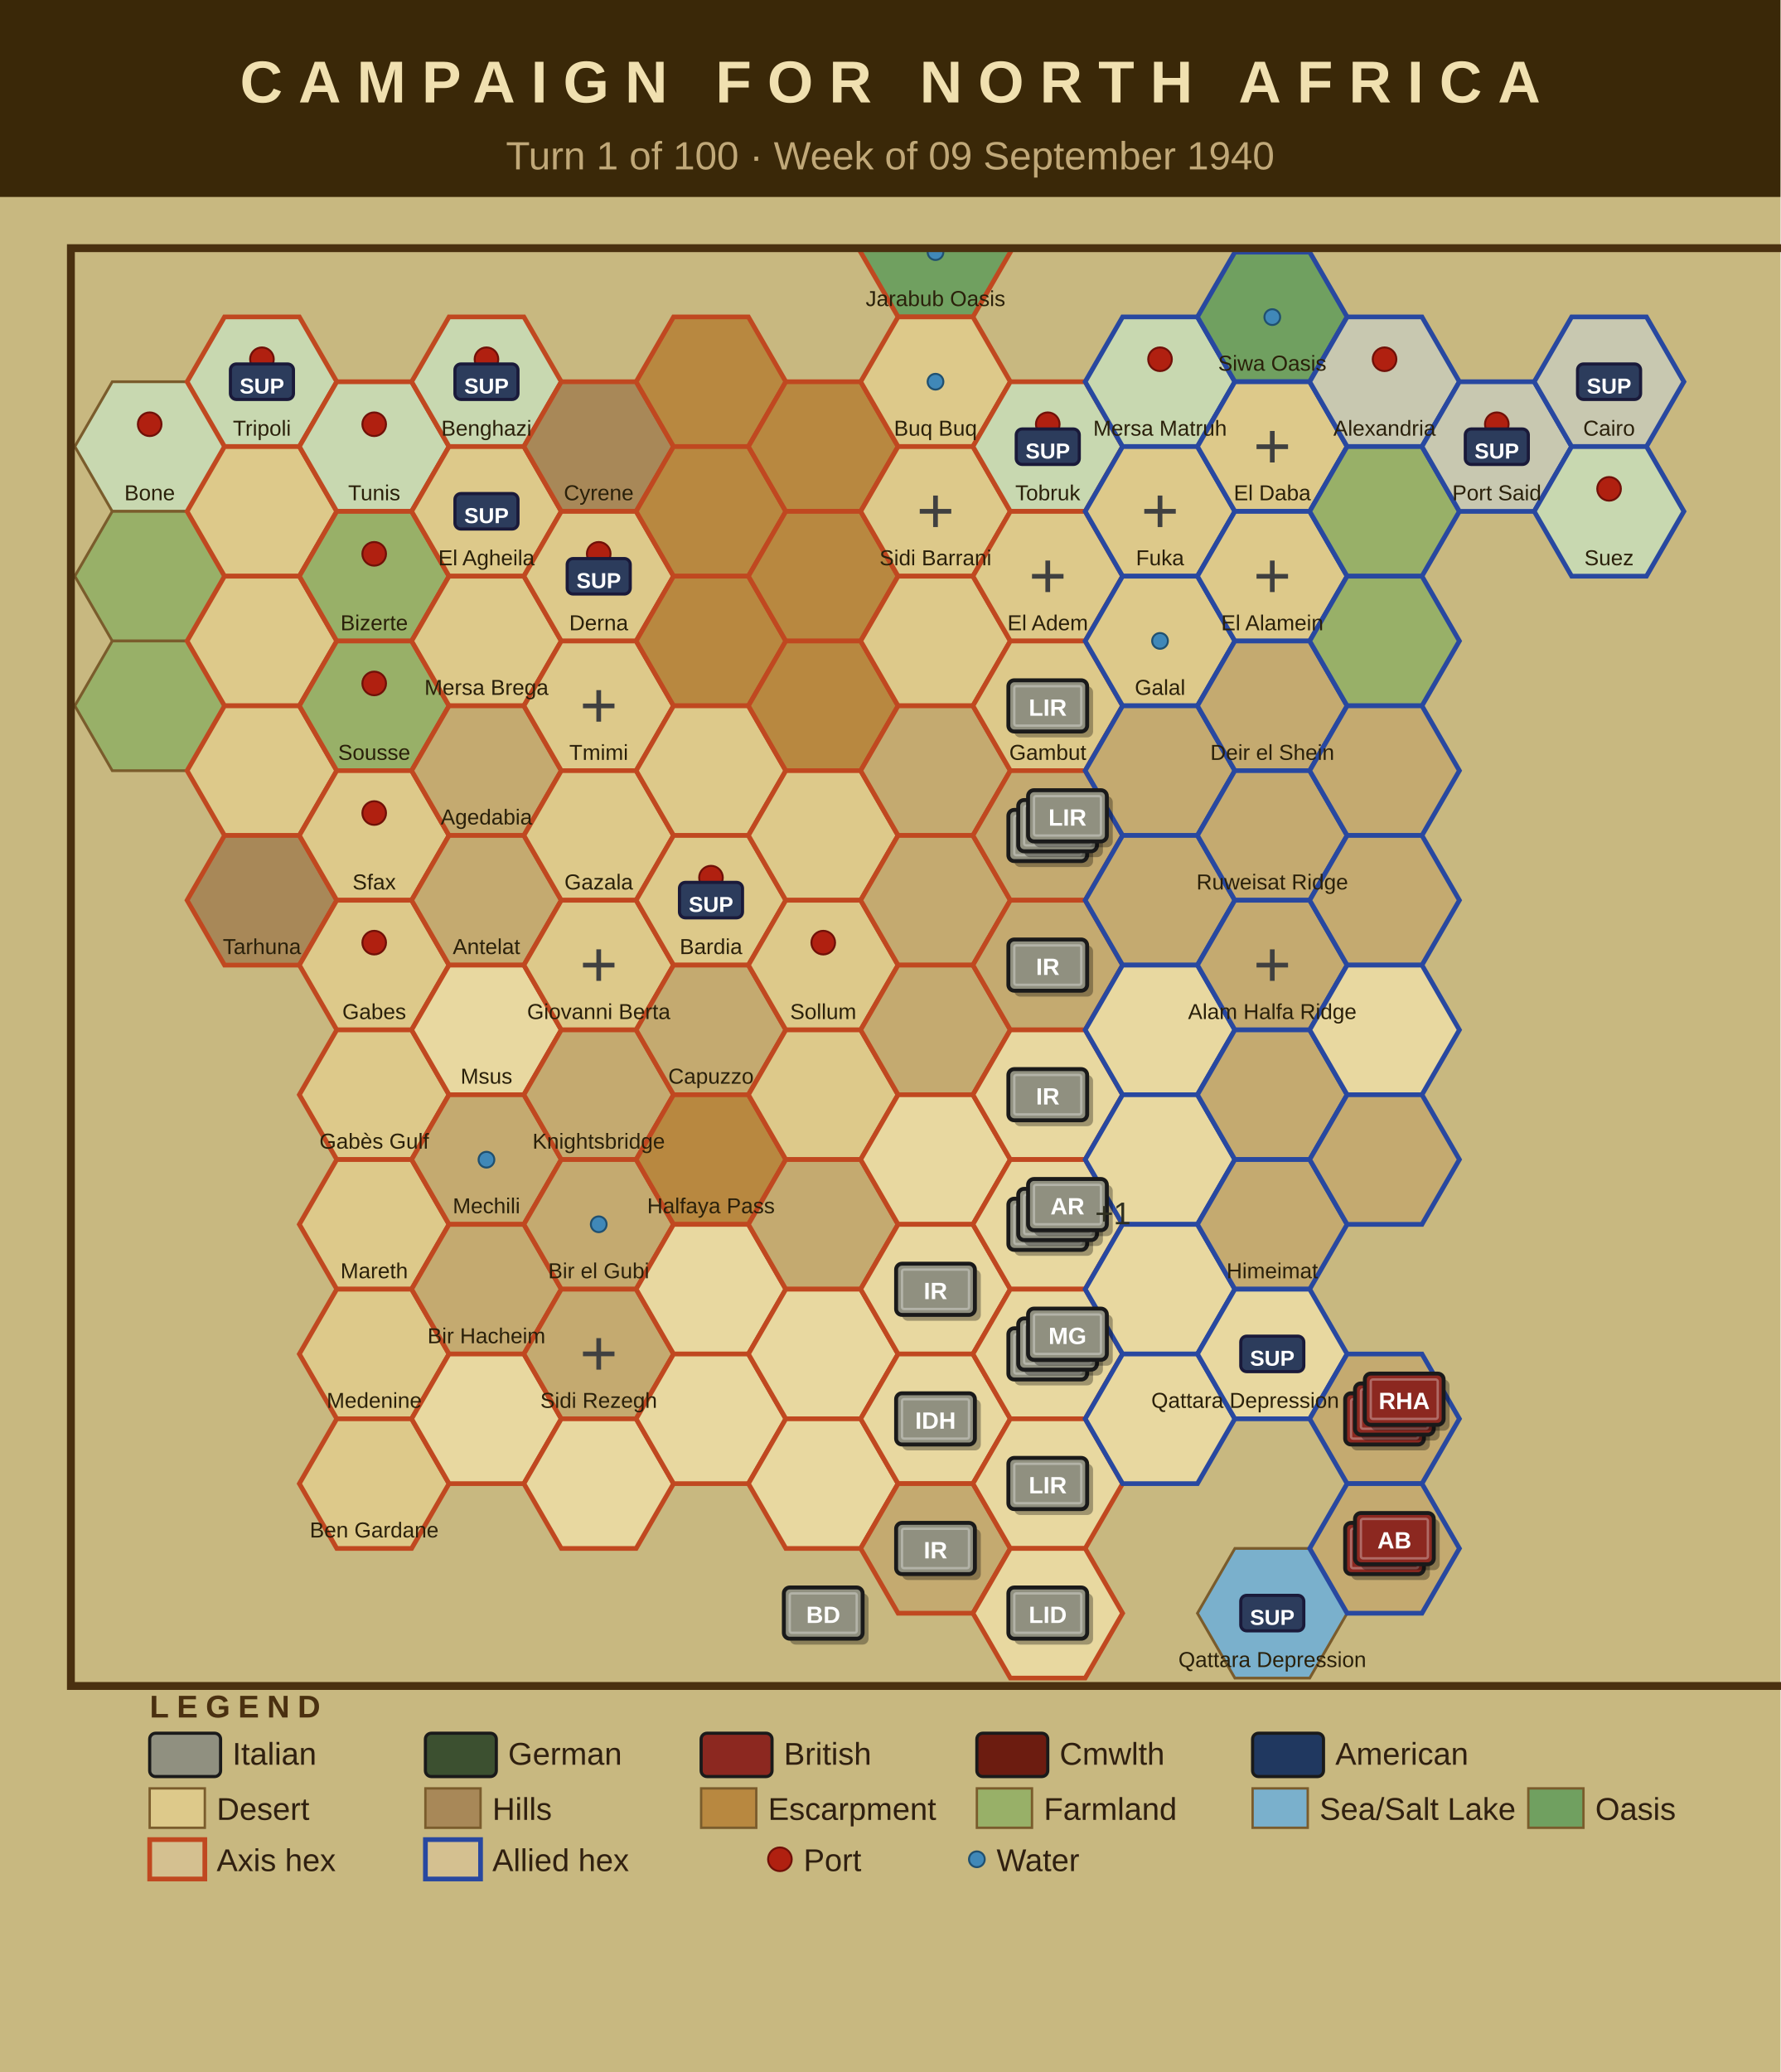
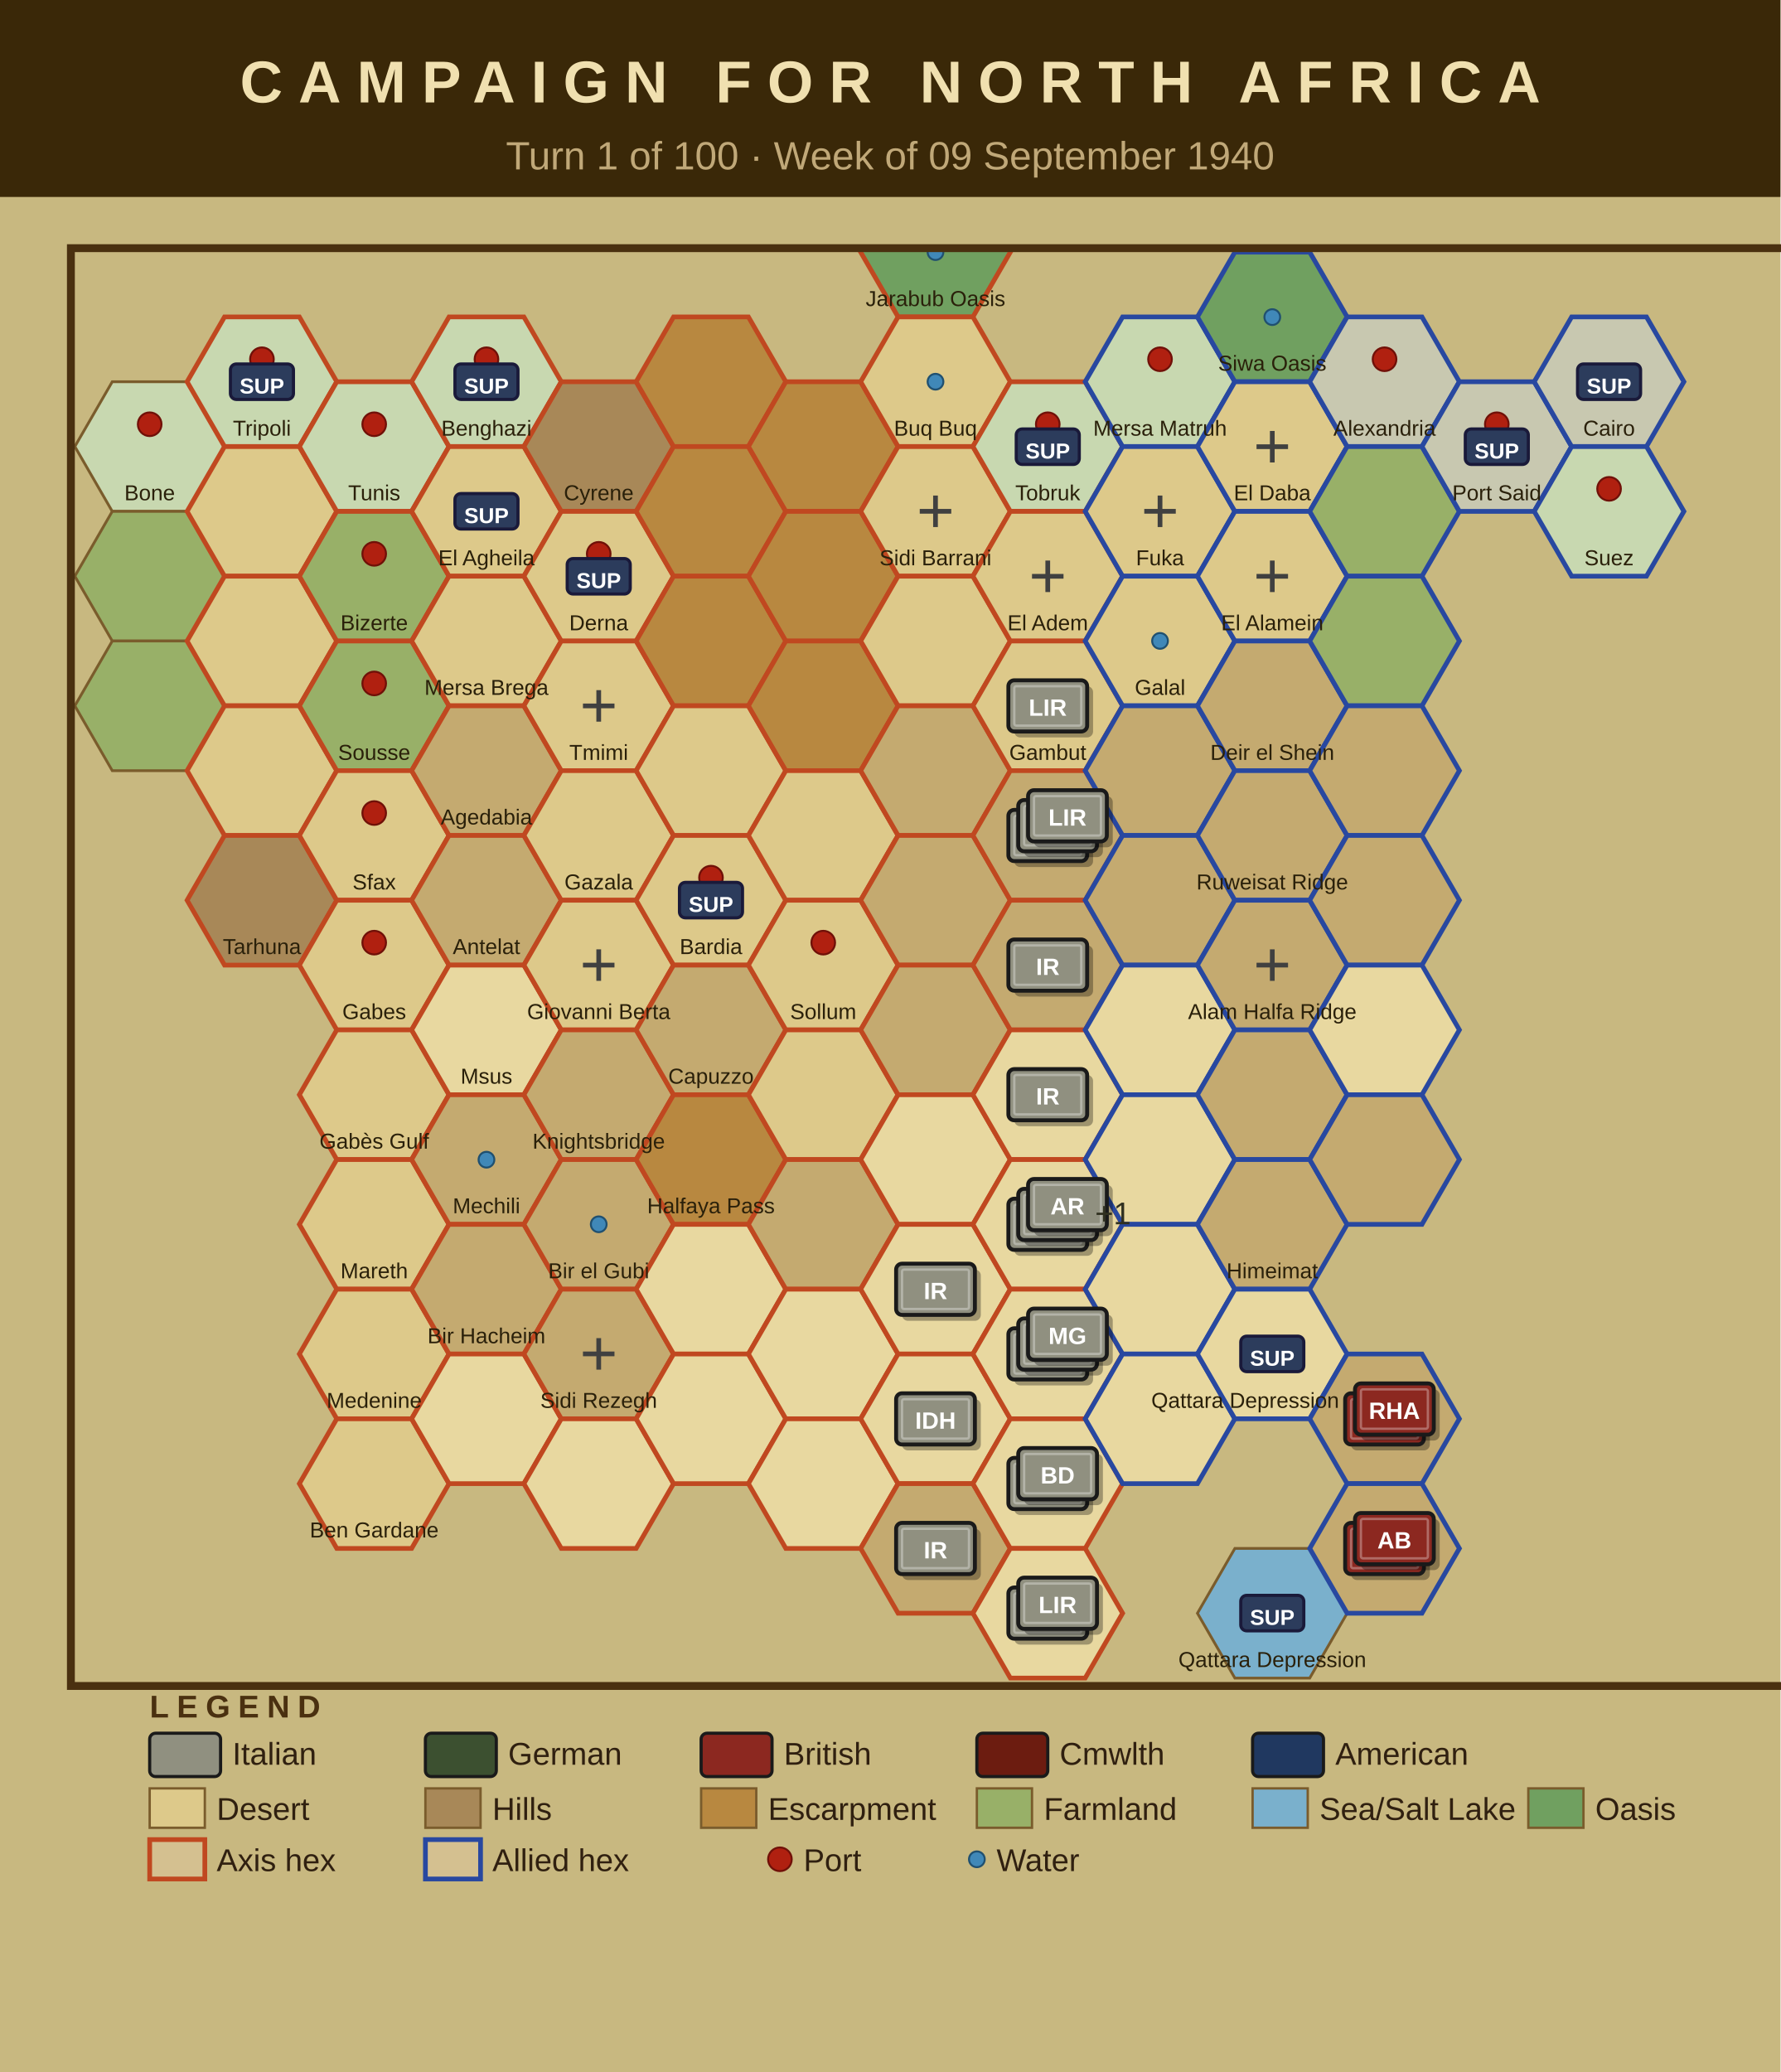
<svg xmlns="http://www.w3.org/2000/svg" width="452" height="526" font-family="Arial Narrow,Arial,Helvetica,sans-serif">
  <defs>
    <clipPath id="mc">
      <rect x="18.0" y="63.0" width="435.5" height="365.0" />
    </clipPath>
  </defs>
  <rect width="452" height="526" fill="#c8b880" />
  <rect x="0" y="0" width="452" height="50" fill="#3a2808" />
  <text x="226" y="26" text-anchor="middle" font-size="15" font-weight="bold" letter-spacing="4" fill="#f0e0b0">CAMPAIGN FOR NORTH AFRICA</text>
  <text x="226" y="43" text-anchor="middle" font-size="10" fill="#c0a878">Turn 1 of 100  ·  Week of 09 September 1940</text>
  <g id="tiles" clip-path="url(#mc)">
    <polygon points="57.00,113.36 47.50,129.82 28.50,129.82 19.00,113.36 28.50,96.91 47.50,96.91" fill="#c8d8b0" stroke="#7a5c2c" stroke-width="0.7" />
    <circle cx="38.0" cy="107.7" r="3" fill="#b02010" stroke="#701008" stroke-width="0.5" />
    <polygon points="57.00,146.27 47.50,162.73 28.50,162.73 19.00,146.27 28.50,129.82 47.50,129.82" fill="#98b068" stroke="#7a5c2c" stroke-width="0.7" />
    <polygon points="57.00,179.18 47.50,195.64 28.50,195.64 19.00,179.18 28.50,162.73 47.50,162.73" fill="#98b068" stroke="#7a5c2c" stroke-width="0.7" />
    <polygon points="85.50,96.91 76.00,113.36 57.00,113.36 47.50,96.91 57.00,80.45 76.00,80.45" fill="#c8d8b0" stroke="#c04820" stroke-width="1.2" />
    <circle cx="66.5" cy="91.2" r="3" fill="#b02010" stroke="#701008" stroke-width="0.5" />
    <polygon points="85.50,129.82 76.00,146.27 57.00,146.27 47.50,129.82 57.00,113.36 76.00,113.36" fill="#ddc98a" stroke="#c04820" stroke-width="1.2" />
    <polygon points="85.50,162.73 76.00,179.18 57.00,179.18 47.50,162.73 57.00,146.27 76.00,146.27" fill="#ddc98a" stroke="#c04820" stroke-width="1.2" />
    <polygon points="85.50,195.64 76.00,212.09 57.00,212.09 47.50,195.64 57.00,179.18 76.00,179.18" fill="#ddc98a" stroke="#c04820" stroke-width="1.2" />
    <polygon points="85.50,228.54 76.00,245.00 57.00,245.00 47.50,228.54 57.00,212.09 76.00,212.09" fill="#a88858" stroke="#c04820" stroke-width="1.2" />
    <polygon points="114.00,113.36 104.50,129.82 85.50,129.82 76.00,113.36 85.50,96.91 104.50,96.91" fill="#c8d8b0" stroke="#c04820" stroke-width="1.2" />
    <circle cx="95.0" cy="107.7" r="3" fill="#b02010" stroke="#701008" stroke-width="0.5" />
    <polygon points="114.00,146.27 104.50,162.73 85.50,162.73 76.00,146.27 85.50,129.82 104.50,129.82" fill="#98b068" stroke="#c04820" stroke-width="1.2" />
    <circle cx="95.0" cy="140.6" r="3" fill="#b02010" stroke="#701008" stroke-width="0.5" />
    <polygon points="114.00,179.18 104.50,195.64 85.50,195.64 76.00,179.18 85.50,162.73 104.50,162.73" fill="#98b068" stroke="#c04820" stroke-width="1.2" />
    <circle cx="95.0" cy="173.5" r="3" fill="#b02010" stroke="#701008" stroke-width="0.5" />
    <polygon points="114.00,212.09 104.50,228.54 85.50,228.54 76.00,212.09 85.50,195.64 104.50,195.64" fill="#ddc98a" stroke="#c04820" stroke-width="1.2" />
    <circle cx="95.0" cy="206.4" r="3" fill="#b02010" stroke="#701008" stroke-width="0.5" />
    <polygon points="114.00,245.00 104.50,261.45 85.50,261.45 76.00,245.00 85.50,228.54 104.50,228.54" fill="#ddc98a" stroke="#c04820" stroke-width="1.2" />
    <circle cx="95.0" cy="239.3" r="3" fill="#b02010" stroke="#701008" stroke-width="0.5" />
    <polygon points="114.00,277.91 104.50,294.36 85.50,294.36 76.00,277.91 85.50,261.45 104.50,261.45" fill="#ddc98a" stroke="#c04820" stroke-width="1.2" />
    <polygon points="114.00,310.82 104.50,327.27 85.50,327.27 76.00,310.82 85.50,294.36 104.50,294.36" fill="#ddc98a" stroke="#c04820" stroke-width="1.2" />
    <polygon points="114.00,343.73 104.50,360.18 85.50,360.18 76.00,343.73 85.50,327.27 104.50,327.27" fill="#ddc98a" stroke="#c04820" stroke-width="1.2" />
    <polygon points="114.00,376.64 104.50,393.09 85.50,393.09 76.00,376.64 85.50,360.18 104.50,360.18" fill="#ddc98a" stroke="#c04820" stroke-width="1.2" />
    <polygon points="142.50,96.91 133.00,113.36 114.00,113.36 104.50,96.91 114.00,80.45 133.00,80.45" fill="#c8d8b0" stroke="#c04820" stroke-width="1.2" />
    <circle cx="123.5" cy="91.2" r="3" fill="#b02010" stroke="#701008" stroke-width="0.5" />
    <polygon points="142.50,129.82 133.00,146.27 114.00,146.27 104.50,129.82 114.00,113.36 133.00,113.36" fill="#ddc98a" stroke="#c04820" stroke-width="1.2" />
    <polygon points="142.50,162.73 133.00,179.18 114.00,179.18 104.50,162.73 114.00,146.27 133.00,146.27" fill="#ddc98a" stroke="#c04820" stroke-width="1.2" />
    <polygon points="142.50,195.64 133.00,212.09 114.00,212.09 104.50,195.64 114.00,179.18 133.00,179.18" fill="#c4aa70" stroke="#c04820" stroke-width="1.2" />
    <polygon points="142.50,228.54 133.00,245.00 114.00,245.00 104.50,228.54 114.00,212.09 133.00,212.09" fill="#c4aa70" stroke="#c04820" stroke-width="1.2" />
    <polygon points="142.50,261.45 133.00,277.91 114.00,277.91 104.50,261.45 114.00,245.00 133.00,245.00" fill="#e8d8a0" stroke="#c04820" stroke-width="1.2" />
    <polygon points="142.50,294.36 133.00,310.82 114.00,310.82 104.50,294.36 114.00,277.91 133.00,277.91" fill="#c4aa70" stroke="#c04820" stroke-width="1.2" />
    <circle cx="123.5" cy="294.4" r="2" fill="#4088b8" stroke="#205070" stroke-width="0.5" />
    <polygon points="142.50,327.27 133.00,343.73 114.00,343.73 104.50,327.27 114.00,310.82 133.00,310.82" fill="#c4aa70" stroke="#c04820" stroke-width="1.2" />
    <polygon points="142.50,360.18 133.00,376.64 114.00,376.64 104.50,360.18 114.00,343.73 133.00,343.73" fill="#e8d8a0" stroke="#c04820" stroke-width="1.2" />
    <polygon points="171.00,113.36 161.50,129.82 142.50,129.82 133.00,113.36 142.50,96.91 161.50,96.91" fill="#a88858" stroke="#c04820" stroke-width="1.2" />
    <polygon points="171.00,146.27 161.50,162.73 142.50,162.73 133.00,146.27 142.50,129.82 161.50,129.82" fill="#ddc98a" stroke="#c04820" stroke-width="1.2" />
    <circle cx="152.0" cy="140.6" r="3" fill="#b02010" stroke="#701008" stroke-width="0.5" />
    <polygon points="171.00,179.18 161.50,195.64 142.50,195.64 133.00,179.18 142.50,162.73 161.50,162.73" fill="#ddc98a" stroke="#c04820" stroke-width="1.2" />
    <line x1="148.0" y1="179.2" x2="156.0" y2="179.2" stroke="#404040" stroke-width="1.2" />
    <line x1="152.0" y1="175.2" x2="152.0" y2="183.2" stroke="#404040" stroke-width="1.2" />
    <polygon points="171.00,212.09 161.50,228.54 142.50,228.54 133.00,212.09 142.50,195.64 161.50,195.64" fill="#ddc98a" stroke="#c04820" stroke-width="1.2" />
    <polygon points="171.00,245.00 161.50,261.45 142.50,261.45 133.00,245.00 142.50,228.54 161.50,228.54" fill="#ddc98a" stroke="#c04820" stroke-width="1.2" />
    <line x1="148.0" y1="245.0" x2="156.0" y2="245.0" stroke="#404040" stroke-width="1.2" />
    <line x1="152.0" y1="241.0" x2="152.0" y2="249.0" stroke="#404040" stroke-width="1.2" />
    <polygon points="171.00,277.91 161.50,294.36 142.50,294.36 133.00,277.91 142.50,261.45 161.50,261.45" fill="#c4aa70" stroke="#c04820" stroke-width="1.2" />
    <polygon points="171.00,310.82 161.50,327.27 142.50,327.27 133.00,310.82 142.50,294.36 161.50,294.36" fill="#c4aa70" stroke="#c04820" stroke-width="1.2" />
    <circle cx="152.0" cy="310.8" r="2" fill="#4088b8" stroke="#205070" stroke-width="0.5" />
    <polygon points="171.00,343.73 161.50,360.18 142.50,360.18 133.00,343.73 142.50,327.27 161.50,327.27" fill="#c4aa70" stroke="#c04820" stroke-width="1.2" />
    <line x1="148.0" y1="343.7" x2="156.0" y2="343.7" stroke="#404040" stroke-width="1.2" />
    <line x1="152.0" y1="339.7" x2="152.0" y2="347.7" stroke="#404040" stroke-width="1.2" />
    <polygon points="171.00,376.64 161.50,393.09 142.50,393.09 133.00,376.64 142.50,360.18 161.50,360.18" fill="#e8d8a0" stroke="#c04820" stroke-width="1.2" />
    <polygon points="199.50,96.91 190.00,113.36 171.00,113.36 161.50,96.91 171.00,80.45 190.00,80.45" fill="#b88840" stroke="#c04820" stroke-width="1.2" />
    <polygon points="199.50,129.82 190.00,146.27 171.00,146.27 161.50,129.82 171.00,113.36 190.00,113.36" fill="#b88840" stroke="#c04820" stroke-width="1.2" />
    <polygon points="199.50,162.73 190.00,179.18 171.00,179.18 161.50,162.73 171.00,146.27 190.00,146.27" fill="#b88840" stroke="#c04820" stroke-width="1.2" />
    <polygon points="199.50,195.64 190.00,212.09 171.00,212.09 161.50,195.64 171.00,179.18 190.00,179.18" fill="#ddc98a" stroke="#c04820" stroke-width="1.2" />
    <polygon points="199.50,228.54 190.00,245.00 171.00,245.00 161.50,228.54 171.00,212.09 190.00,212.09" fill="#ddc98a" stroke="#c04820" stroke-width="1.2" />
    <circle cx="180.5" cy="222.8" r="3" fill="#b02010" stroke="#701008" stroke-width="0.5" />
    <polygon points="199.50,261.45 190.00,277.91 171.00,277.91 161.50,261.45 171.00,245.00 190.00,245.00" fill="#c4aa70" stroke="#c04820" stroke-width="1.2" />
    <polygon points="199.50,294.36 190.00,310.82 171.00,310.82 161.50,294.36 171.00,277.91 190.00,277.91" fill="#b88840" stroke="#c04820" stroke-width="1.2" />
    <polygon points="199.50,327.27 190.00,343.73 171.00,343.73 161.50,327.27 171.00,310.82 190.00,310.82" fill="#e8d8a0" stroke="#c04820" stroke-width="1.2" />
    <polygon points="199.50,360.18 190.00,376.64 171.00,376.64 161.50,360.18 171.00,343.73 190.00,343.73" fill="#e8d8a0" stroke="#c04820" stroke-width="1.2" />
    <polygon points="228.00,113.36 218.50,129.82 199.50,129.82 190.00,113.36 199.50,96.91 218.50,96.91" fill="#b88840" stroke="#c04820" stroke-width="1.2" />
    <polygon points="228.00,146.27 218.50,162.73 199.50,162.73 190.00,146.27 199.50,129.82 218.50,129.82" fill="#b88840" stroke="#c04820" stroke-width="1.2" />
    <polygon points="228.00,179.18 218.50,195.64 199.50,195.64 190.00,179.18 199.50,162.73 218.50,162.73" fill="#b88840" stroke="#c04820" stroke-width="1.2" />
    <polygon points="228.00,212.09 218.50,228.54 199.50,228.54 190.00,212.09 199.50,195.64 218.50,195.64" fill="#ddc98a" stroke="#c04820" stroke-width="1.2" />
    <polygon points="228.00,245.00 218.50,261.45 199.50,261.45 190.00,245.00 199.50,228.54 218.50,228.54" fill="#ddc98a" stroke="#c04820" stroke-width="1.2" />
    <circle cx="209.0" cy="239.3" r="3" fill="#b02010" stroke="#701008" stroke-width="0.5" />
    <polygon points="228.00,277.91 218.50,294.36 199.50,294.36 190.00,277.91 199.50,261.45 218.50,261.45" fill="#ddc98a" stroke="#c04820" stroke-width="1.2" />
    <polygon points="228.00,310.82 218.50,327.27 199.50,327.27 190.00,310.82 199.50,294.36 218.50,294.36" fill="#c4aa70" stroke="#c04820" stroke-width="1.2" />
    <polygon points="228.00,343.73 218.50,360.18 199.50,360.18 190.00,343.73 199.50,327.27 218.50,327.27" fill="#e8d8a0" stroke="#c04820" stroke-width="1.2" />
    <polygon points="228.00,376.64 218.50,393.09 199.50,393.09 190.00,376.64 199.50,360.18 218.50,360.18" fill="#e8d8a0" stroke="#c04820" stroke-width="1.2" />
    <polygon points="256.50,64.00 247.00,80.45 228.00,80.45 218.50,64.00 228.00,47.55 247.00,47.55" fill="#70a060" stroke="#c04820" stroke-width="1.2" />
    <circle cx="237.5" cy="64.0" r="2" fill="#4088b8" stroke="#205070" stroke-width="0.5" />
    <polygon points="256.50,96.91 247.00,113.36 228.00,113.36 218.50,96.91 228.00,80.45 247.00,80.45" fill="#ddc98a" stroke="#c04820" stroke-width="1.2" />
    <circle cx="237.5" cy="96.9" r="2" fill="#4088b8" stroke="#205070" stroke-width="0.5" />
    <polygon points="256.50,129.82 247.00,146.27 228.00,146.27 218.50,129.82 228.00,113.36 247.00,113.36" fill="#ddc98a" stroke="#c04820" stroke-width="1.2" />
    <line x1="233.5" y1="129.8" x2="241.5" y2="129.8" stroke="#404040" stroke-width="1.2" />
    <line x1="237.5" y1="125.8" x2="237.5" y2="133.8" stroke="#404040" stroke-width="1.2" />
    <polygon points="256.50,162.73 247.00,179.18 228.00,179.18 218.50,162.73 228.00,146.27 247.00,146.27" fill="#ddc98a" stroke="#c04820" stroke-width="1.2" />
    <polygon points="256.50,195.64 247.00,212.09 228.00,212.09 218.50,195.64 228.00,179.18 247.00,179.18" fill="#c4aa70" stroke="#c04820" stroke-width="1.2" />
    <polygon points="256.50,228.54 247.00,245.00 228.00,245.00 218.50,228.54 228.00,212.09 247.00,212.09" fill="#c4aa70" stroke="#c04820" stroke-width="1.2" />
    <polygon points="256.50,261.45 247.00,277.91 228.00,277.91 218.50,261.45 228.00,245.00 247.00,245.00" fill="#c4aa70" stroke="#c04820" stroke-width="1.2" />
    <polygon points="256.50,294.36 247.00,310.82 228.00,310.82 218.50,294.36 228.00,277.91 247.00,277.91" fill="#e8d8a0" stroke="#c04820" stroke-width="1.2" />
    <polygon points="256.50,327.27 247.00,343.73 228.00,343.73 218.50,327.27 228.00,310.82 247.00,310.82" fill="#e8d8a0" stroke="#c04820" stroke-width="1.2" />
    <polygon points="256.50,360.18 247.00,376.64 228.00,376.64 218.50,360.18 228.00,343.73 247.00,343.73" fill="#e8d8a0" stroke="#c04820" stroke-width="1.2" />
    <polygon points="256.50,393.09 247.00,409.54 228.00,409.54 218.50,393.09 228.00,376.64 247.00,376.64" fill="#c4aa70" stroke="#c04820" stroke-width="1.2" />
    <polygon points="285.00,113.36 275.50,129.82 256.50,129.82 247.00,113.36 256.50,96.91 275.50,96.91" fill="#c8d8b0" stroke="#c04820" stroke-width="1.2" />
    <circle cx="266.0" cy="107.7" r="3" fill="#b02010" stroke="#701008" stroke-width="0.5" />
    <polygon points="285.00,146.27 275.50,162.73 256.50,162.73 247.00,146.27 256.50,129.82 275.50,129.82" fill="#ddc98a" stroke="#c04820" stroke-width="1.2" />
    <line x1="262.0" y1="146.3" x2="270.0" y2="146.3" stroke="#404040" stroke-width="1.2" />
    <line x1="266.0" y1="142.3" x2="266.0" y2="150.3" stroke="#404040" stroke-width="1.2" />
    <polygon points="285.00,179.18 275.50,195.64 256.50,195.64 247.00,179.18 256.50,162.73 275.50,162.73" fill="#ddc98a" stroke="#c04820" stroke-width="1.2" />
    <polygon points="285.00,212.09 275.50,228.54 256.50,228.54 247.00,212.09 256.50,195.64 275.50,195.64" fill="#c4aa70" stroke="#c04820" stroke-width="1.2" />
    <polygon points="285.00,245.00 275.50,261.45 256.50,261.45 247.00,245.00 256.50,228.54 275.50,228.54" fill="#c4aa70" stroke="#c04820" stroke-width="1.2" />
    <polygon points="285.00,277.91 275.50,294.36 256.50,294.36 247.00,277.91 256.50,261.45 275.50,261.45" fill="#e8d8a0" stroke="#c04820" stroke-width="1.2" />
    <polygon points="285.00,310.82 275.50,327.27 256.50,327.27 247.00,310.82 256.50,294.36 275.50,294.36" fill="#e8d8a0" stroke="#c04820" stroke-width="1.2" />
    <polygon points="285.00,343.73 275.50,360.18 256.50,360.18 247.00,343.73 256.50,327.27 275.50,327.27" fill="#e8d8a0" stroke="#c04820" stroke-width="1.2" />
    <polygon points="285.00,376.64 275.50,393.09 256.50,393.09 247.00,376.64 256.50,360.18 275.50,360.18" fill="#e8d8a0" stroke="#c04820" stroke-width="1.2" />
    <polygon points="285.00,409.54 275.50,426.00 256.50,426.00 247.00,409.54 256.50,393.09 275.50,393.09" fill="#e8d8a0" stroke="#c04820" stroke-width="1.2" />
    <polygon points="313.50,96.91 304.00,113.36 285.00,113.36 275.50,96.91 285.00,80.45 304.00,80.45" fill="#c8d8b0" stroke="#2848a0" stroke-width="1.2" />
    <circle cx="294.5" cy="91.2" r="3" fill="#b02010" stroke="#701008" stroke-width="0.5" />
    <polygon points="313.50,129.82 304.00,146.27 285.00,146.27 275.50,129.82 285.00,113.36 304.00,113.36" fill="#ddc98a" stroke="#2848a0" stroke-width="1.2" />
    <line x1="290.5" y1="129.8" x2="298.5" y2="129.8" stroke="#404040" stroke-width="1.2" />
    <line x1="294.5" y1="125.8" x2="294.5" y2="133.8" stroke="#404040" stroke-width="1.2" />
    <polygon points="313.50,162.73 304.00,179.18 285.00,179.18 275.50,162.73 285.00,146.27 304.00,146.27" fill="#ddc98a" stroke="#2848a0" stroke-width="1.2" />
    <circle cx="294.5" cy="162.7" r="2" fill="#4088b8" stroke="#205070" stroke-width="0.5" />
    <polygon points="313.50,195.64 304.00,212.09 285.00,212.09 275.50,195.64 285.00,179.18 304.00,179.18" fill="#c4aa70" stroke="#2848a0" stroke-width="1.2" />
    <polygon points="313.50,228.54 304.00,245.00 285.00,245.00 275.50,228.54 285.00,212.09 304.00,212.09" fill="#c4aa70" stroke="#2848a0" stroke-width="1.2" />
    <polygon points="313.50,261.45 304.00,277.91 285.00,277.91 275.50,261.45 285.00,245.00 304.00,245.00" fill="#e8d8a0" stroke="#2848a0" stroke-width="1.2" />
    <polygon points="313.50,294.36 304.00,310.82 285.00,310.82 275.50,294.36 285.00,277.91 304.00,277.91" fill="#e8d8a0" stroke="#2848a0" stroke-width="1.2" />
    <polygon points="313.50,327.27 304.00,343.73 285.00,343.73 275.50,327.27 285.00,310.82 304.00,310.82" fill="#e8d8a0" stroke="#2848a0" stroke-width="1.2" />
    <polygon points="313.50,360.18 304.00,376.64 285.00,376.64 275.50,360.18 285.00,343.73 304.00,343.73" fill="#e8d8a0" stroke="#2848a0" stroke-width="1.2" />
    <polygon points="342.00,80.45 332.50,96.91 313.50,96.91 304.00,80.45 313.50,64.00 332.50,64.00" fill="#70a060" stroke="#2848a0" stroke-width="1.2" />
    <circle cx="323.0" cy="80.5" r="2" fill="#4088b8" stroke="#205070" stroke-width="0.5" />
    <polygon points="342.00,113.36 332.50,129.82 313.50,129.82 304.00,113.36 313.50,96.91 332.50,96.91" fill="#ddc98a" stroke="#2848a0" stroke-width="1.2" />
    <line x1="319.0" y1="113.4" x2="327.0" y2="113.4" stroke="#404040" stroke-width="1.2" />
    <line x1="323.0" y1="109.4" x2="323.0" y2="117.4" stroke="#404040" stroke-width="1.2" />
    <polygon points="342.00,146.27 332.50,162.73 313.50,162.73 304.00,146.27 313.50,129.82 332.50,129.82" fill="#ddc98a" stroke="#2848a0" stroke-width="1.2" />
    <line x1="319.0" y1="146.3" x2="327.0" y2="146.3" stroke="#404040" stroke-width="1.2" />
    <line x1="323.0" y1="142.3" x2="323.0" y2="150.3" stroke="#404040" stroke-width="1.2" />
    <polygon points="342.00,179.18 332.50,195.64 313.50,195.64 304.00,179.18 313.50,162.73 332.50,162.73" fill="#c4aa70" stroke="#2848a0" stroke-width="1.2" />
    <polygon points="342.00,212.09 332.50,228.54 313.50,228.54 304.00,212.09 313.50,195.64 332.50,195.64" fill="#c4aa70" stroke="#2848a0" stroke-width="1.2" />
    <polygon points="342.00,245.00 332.50,261.45 313.50,261.45 304.00,245.00 313.50,228.54 332.50,228.54" fill="#c4aa70" stroke="#2848a0" stroke-width="1.2" />
    <line x1="319.0" y1="245.0" x2="327.0" y2="245.0" stroke="#404040" stroke-width="1.2" />
    <line x1="323.0" y1="241.0" x2="323.0" y2="249.0" stroke="#404040" stroke-width="1.2" />
    <polygon points="342.00,277.91 332.50,294.36 313.50,294.36 304.00,277.91 313.50,261.45 332.50,261.45" fill="#c4aa70" stroke="#2848a0" stroke-width="1.2" />
    <polygon points="342.00,310.82 332.50,327.27 313.50,327.27 304.00,310.82 313.50,294.36 332.50,294.36" fill="#c4aa70" stroke="#2848a0" stroke-width="1.2" />
    <polygon points="342.00,343.73 332.50,360.18 313.50,360.18 304.00,343.73 313.50,327.27 332.50,327.27" fill="#e8d8a0" stroke="#2848a0" stroke-width="1.2" />
    <polygon points="342.00,409.54 332.50,426.00 313.50,426.00 304.00,409.54 313.50,393.09 332.50,393.09" fill="#7ab0cc" stroke="#7a5c2c" stroke-width="0.7" />
    <polygon points="370.50,96.91 361.00,113.36 342.00,113.36 332.50,96.91 342.00,80.45 361.00,80.45" fill="#c8c8b0" stroke="#2848a0" stroke-width="1.2" />
    <circle cx="351.5" cy="91.2" r="3" fill="#b02010" stroke="#701008" stroke-width="0.5" />
    <polygon points="370.50,129.82 361.00,146.27 342.00,146.27 332.50,129.82 342.00,113.36 361.00,113.36" fill="#98b068" stroke="#2848a0" stroke-width="1.2" />
    <polygon points="370.50,162.73 361.00,179.18 342.00,179.18 332.50,162.73 342.00,146.27 361.00,146.27" fill="#98b068" stroke="#2848a0" stroke-width="1.2" />
    <polygon points="370.50,195.64 361.00,212.09 342.00,212.09 332.50,195.64 342.00,179.18 361.00,179.18" fill="#c4aa70" stroke="#2848a0" stroke-width="1.2" />
    <polygon points="370.50,228.54 361.00,245.00 342.00,245.00 332.50,228.54 342.00,212.09 361.00,212.09" fill="#c4aa70" stroke="#2848a0" stroke-width="1.2" />
    <polygon points="370.50,261.45 361.00,277.91 342.00,277.91 332.50,261.45 342.00,245.00 361.00,245.00" fill="#e8d8a0" stroke="#2848a0" stroke-width="1.2" />
    <polygon points="370.50,294.36 361.00,310.82 342.00,310.82 332.50,294.36 342.00,277.91 361.00,277.91" fill="#c4aa70" stroke="#2848a0" stroke-width="1.2" />
    <polygon points="370.50,360.18 361.00,376.64 342.00,376.64 332.50,360.18 342.00,343.73 361.00,343.73" fill="#c4aa70" stroke="#2848a0" stroke-width="1.2" />
    <polygon points="370.50,393.09 361.00,409.54 342.00,409.54 332.50,393.09 342.00,376.64 361.00,376.64" fill="#c4aa70" stroke="#2848a0" stroke-width="1.2" />
    <polygon points="399.00,113.36 389.50,129.82 370.50,129.82 361.00,113.36 370.50,96.91 389.50,96.91" fill="#c8c8b0" stroke="#2848a0" stroke-width="1.2" />
    <circle cx="380.0" cy="107.7" r="3" fill="#b02010" stroke="#701008" stroke-width="0.5" />
    <polygon points="427.50,96.91 418.00,113.36 399.00,113.36 389.50,96.91 399.00,80.45 418.00,80.45" fill="#c8c8b0" stroke="#2848a0" stroke-width="1.2" />
    <circle cx="408.5" cy="96.9" r="2" fill="#4088b8" stroke="#205070" stroke-width="0.5" />
    <polygon points="427.50,129.82 418.00,146.27 399.00,146.27 389.50,129.82 399.00,113.36 418.00,113.36" fill="#c8d8b0" stroke="#2848a0" stroke-width="1.2" />
    <circle cx="408.5" cy="124.1" r="3" fill="#b02010" stroke="#701008" stroke-width="0.5" />
  </g>
  <g id="names" clip-path="url(#mc)" font-size="5.5" fill="#2a200a" text-anchor="middle">
    <text x="38.0" y="127.0">Bone</text>
    <text x="66.5" y="110.6">Tripoli</text>
    <text x="66.5" y="242.2">Tarhuna</text>
    <text x="95.0" y="127.0">Tunis</text>
    <text x="95.0" y="160.0">Bizerte</text>
    <text x="95.0" y="192.9">Sousse</text>
    <text x="95.0" y="225.8">Sfax</text>
    <text x="95.0" y="258.7">Gabes</text>
    <text x="95.0" y="291.6">Gabès Gulf</text>
    <text x="95.0" y="324.5">Mareth</text>
    <text x="95.0" y="357.4">Medenine</text>
    <text x="95.0" y="390.3">Ben Gardane</text>
    <text x="123.5" y="110.6">Benghazi</text>
    <text x="123.5" y="143.5">El Agheila</text>
    <text x="123.5" y="176.4">Mersa Brega</text>
    <text x="123.5" y="209.3">Agedabia</text>
    <text x="123.5" y="242.2">Antelat</text>
    <text x="123.5" y="275.1">Msus</text>
    <text x="123.5" y="308.0">Mechili</text>
    <text x="123.5" y="341.0">Bir Hacheim</text>
    <text x="152.0" y="127.0">Cyrene</text>
    <text x="152.0" y="160.0">Derna</text>
    <text x="152.0" y="192.9">Tmimi</text>
    <text x="152.0" y="225.8">Gazala</text>
    <text x="152.0" y="258.7">Giovanni Berta</text>
    <text x="152.0" y="291.6">Knightsbridge</text>
    <text x="152.0" y="324.5">Bir el Gubi</text>
    <text x="152.0" y="357.4">Sidi Rezegh</text>
    <text x="180.5" y="242.2">Bardia</text>
    <text x="180.5" y="275.1">Capuzzo</text>
    <text x="180.5" y="308.0">Halfaya Pass</text>
    <text x="209.0" y="258.7">Sollum</text>
    <text x="237.5" y="77.7">Jarabub Oasis</text>
    <text x="237.5" y="110.6">Buq Buq</text>
    <text x="237.5" y="143.5">Sidi Barrani</text>
    <text x="266.0" y="127.0">Tobruk</text>
    <text x="266.0" y="160.0">El Adem</text>
    <text x="266.0" y="192.9">Gambut</text>
    <text x="294.5" y="110.6">Mersa Matruh</text>
    <text x="294.5" y="143.5">Fuka</text>
    <text x="294.5" y="176.4">Galal</text>
    <text x="323.0" y="94.1">Siwa Oasis</text>
    <text x="323.0" y="127.0">El Daba</text>
    <text x="323.0" y="160.0">El Alamein</text>
    <text x="323.0" y="192.9">Deir el Shein</text>
    <text x="323.0" y="225.8">Ruweisat Ridge</text>
    <text x="323.0" y="258.7">Alam Halfa Ridge</text>
    <text x="323.0" y="324.5">Himeimat</text>
    <text x="323.0" y="357.4">Qattara Depression edge</text>
    <text x="323.0" y="423.2">Qattara Depression</text>
    <text x="351.5" y="110.6">Alexandria</text>
    <text x="380.0" y="127.0">Port Said</text>
    <text x="408.5" y="110.6">Cairo</text>
    <text x="408.5" y="143.5">Suez</text>
  </g>
  <g id="depots" clip-path="url(#mc)">
    <rect x="58.5" y="92.4" width="16" height="9" rx="1.5" fill="#2c3c5c" stroke="#1a1a3a" stroke-width="0.8" />
    <text x="66.5" y="99.9" text-anchor="middle" font-size="5.5" font-weight="bold" fill="#ffffff">SUP</text>
    <rect x="115.5" y="92.4" width="16" height="9" rx="1.5" fill="#2c3c5c" stroke="#1a1a3a" stroke-width="0.8" />
    <text x="123.5" y="99.9" text-anchor="middle" font-size="5.5" font-weight="bold" fill="#ffffff">SUP</text>
    <rect x="172.5" y="224.0" width="16" height="9" rx="1.5" fill="#2c3c5c" stroke="#1a1a3a" stroke-width="0.8" />
    <text x="180.5" y="231.5" text-anchor="middle" font-size="5.5" font-weight="bold" fill="#ffffff">SUP</text>
    <rect x="144.0" y="141.8" width="16" height="9" rx="1.5" fill="#2c3c5c" stroke="#1a1a3a" stroke-width="0.8" />
    <text x="152.0" y="149.3" text-anchor="middle" font-size="5.5" font-weight="bold" fill="#ffffff">SUP</text>
    <rect x="115.5" y="125.3" width="16" height="9" rx="1.5" fill="#2c3c5c" stroke="#1a1a3a" stroke-width="0.8" />
    <text x="123.5" y="132.8" text-anchor="middle" font-size="5.5" font-weight="bold" fill="#ffffff">SUP</text>
    <rect x="400.5" y="92.4" width="16" height="9" rx="1.5" fill="#2c3c5c" stroke="#1a1a3a" stroke-width="0.8" />
    <text x="408.5" y="99.9" text-anchor="middle" font-size="5.5" font-weight="bold" fill="#ffffff">SUP</text>
    <rect x="372.0" y="108.9" width="16" height="9" rx="1.5" fill="#2c3c5c" stroke="#1a1a3a" stroke-width="0.8" />
    <text x="380.0" y="116.4" text-anchor="middle" font-size="5.5" font-weight="bold" fill="#ffffff">SUP</text>
    <rect x="315.0" y="405.0" width="16" height="9" rx="1.5" fill="#2c3c5c" stroke="#1a1a3a" stroke-width="0.8" />
    <text x="323.0" y="412.5" text-anchor="middle" font-size="5.5" font-weight="bold" fill="#ffffff">SUP</text>
    <rect x="315.0" y="339.2" width="16" height="9" rx="1.5" fill="#2c3c5c" stroke="#1a1a3a" stroke-width="0.8" />
    <text x="323.0" y="346.7" text-anchor="middle" font-size="5.5" font-weight="bold" fill="#ffffff">SUP</text>
    <rect x="258.0" y="108.9" width="16" height="9" rx="1.5" fill="#2c3c5c" stroke="#1a1a3a" stroke-width="0.8" />
    <text x="266.0" y="116.4" text-anchor="middle" font-size="5.5" font-weight="bold" fill="#ffffff">SUP</text>
  </g>
  <g id="units" clip-path="url(#mc)">
    <rect x="257.5" y="305.8" width="20" height="13" rx="1.5" fill="#00000050" />
    <rect x="256.0" y="304.3" width="20" height="13" rx="1.5" fill="#909080" stroke="#1a1a1a" stroke-width="1" />
    <rect x="257.5" y="305.8" width="17" height="10" rx="0.5" fill="none" stroke="#ffffff50" stroke-width="0.6" />
    <text x="266.0" y="313.3" text-anchor="middle" font-size="6" font-weight="bold" fill="#ffffff">IAH</text>
    <rect x="260.0" y="303.3" width="20" height="13" rx="1.5" fill="#00000050" />
    <rect x="258.5" y="301.8" width="20" height="13" rx="1.5" fill="#909080" stroke="#1a1a1a" stroke-width="1" />
    <rect x="260.0" y="303.3" width="17" height="10" rx="0.5" fill="none" stroke="#ffffff50" stroke-width="0.6" />
    <text x="268.5" y="310.8" text-anchor="middle" font-size="6" font-weight="bold" fill="#ffffff">IDH</text>
    <rect x="262.5" y="300.8" width="20" height="13" rx="1.5" fill="#00000050" />
    <rect x="261.0" y="299.3" width="20" height="13" rx="1.5" fill="#909080" stroke="#1a1a1a" stroke-width="1" />
    <rect x="262.5" y="300.8" width="17" height="10" rx="0.5" fill="none" stroke="#ffffff50" stroke-width="0.6" />
    <text x="271.0" y="308.3" text-anchor="middle" font-size="6" font-weight="bold" fill="#ffffff">AR</text>
    <text x="278.0" y="310.8" font-size="8" fill="#303020">+1</text>
    <rect x="257.5" y="272.9" width="20" height="13" rx="1.5" fill="#00000050" />
    <rect x="256.0" y="271.4" width="20" height="13" rx="1.5" fill="#909080" stroke="#1a1a1a" stroke-width="1" />
    <rect x="257.5" y="272.9" width="17" height="10" rx="0.5" fill="none" stroke="#ffffff50" stroke-width="0.6" />
    <text x="266.0" y="280.4" text-anchor="middle" font-size="6" font-weight="bold" fill="#ffffff">IR</text>
    <rect x="257.5" y="207.1" width="20" height="13" rx="1.5" fill="#00000050" />
    <rect x="256.0" y="205.6" width="20" height="13" rx="1.5" fill="#909080" stroke="#1a1a1a" stroke-width="1" />
    <rect x="257.5" y="207.1" width="17" height="10" rx="0.5" fill="none" stroke="#ffffff50" stroke-width="0.6" />
    <text x="266.0" y="214.6" text-anchor="middle" font-size="6" font-weight="bold" fill="#ffffff">IR</text>
    <rect x="260.0" y="204.6" width="20" height="13" rx="1.5" fill="#00000050" />
    <rect x="258.5" y="203.1" width="20" height="13" rx="1.5" fill="#909080" stroke="#1a1a1a" stroke-width="1" />
    <rect x="260.0" y="204.6" width="17" height="10" rx="0.5" fill="none" stroke="#ffffff50" stroke-width="0.6" />
    <text x="268.5" y="212.1" text-anchor="middle" font-size="6" font-weight="bold" fill="#ffffff">LID</text>
    <rect x="262.5" y="202.1" width="20" height="13" rx="1.5" fill="#00000050" />
    <rect x="261.0" y="200.6" width="20" height="13" rx="1.5" fill="#909080" stroke="#1a1a1a" stroke-width="1" />
    <rect x="262.5" y="202.1" width="17" height="10" rx="0.5" fill="none" stroke="#ffffff50" stroke-width="0.6" />
    <text x="271.0" y="209.6" text-anchor="middle" font-size="6" font-weight="bold" fill="#ffffff">LIR</text>
    <rect x="257.5" y="338.7" width="20" height="13" rx="1.5" fill="#00000050" />
    <rect x="256.0" y="337.2" width="20" height="13" rx="1.5" fill="#909080" stroke="#1a1a1a" stroke-width="1" />
    <rect x="257.5" y="338.7" width="17" height="10" rx="0.5" fill="none" stroke="#ffffff50" stroke-width="0.6" />
    <text x="266.0" y="346.2" text-anchor="middle" font-size="6" font-weight="bold" fill="#ffffff">IDH</text>
    <rect x="260.0" y="336.2" width="20" height="13" rx="1.5" fill="#00000050" />
    <rect x="258.5" y="334.7" width="20" height="13" rx="1.5" fill="#909080" stroke="#1a1a1a" stroke-width="1" />
    <rect x="260.0" y="336.2" width="17" height="10" rx="0.5" fill="none" stroke="#ffffff50" stroke-width="0.6" />
    <text x="268.5" y="343.7" text-anchor="middle" font-size="6" font-weight="bold" fill="#ffffff">AR</text>
    <rect x="262.5" y="333.7" width="20" height="13" rx="1.5" fill="#00000050" />
    <rect x="261.0" y="332.2" width="20" height="13" rx="1.5" fill="#909080" stroke="#1a1a1a" stroke-width="1" />
    <rect x="262.5" y="333.7" width="17" height="10" rx="0.5" fill="none" stroke="#ffffff50" stroke-width="0.6" />
    <text x="271.0" y="341.2" text-anchor="middle" font-size="6" font-weight="bold" fill="#ffffff">MG</text>
    <rect x="257.5" y="240.0" width="20" height="13" rx="1.5" fill="#00000050" />
    <rect x="256.0" y="238.5" width="20" height="13" rx="1.5" fill="#909080" stroke="#1a1a1a" stroke-width="1" />
    <rect x="257.5" y="240.0" width="17" height="10" rx="0.5" fill="none" stroke="#ffffff50" stroke-width="0.6" />
    <text x="266.0" y="247.5" text-anchor="middle" font-size="6" font-weight="bold" fill="#ffffff">IR</text>
    <rect x="229.0" y="355.2" width="20" height="13" rx="1.5" fill="#00000050" />
    <rect x="227.5" y="353.7" width="20" height="13" rx="1.5" fill="#909080" stroke="#1a1a1a" stroke-width="1" />
    <rect x="229.0" y="355.2" width="17" height="10" rx="0.5" fill="none" stroke="#ffffff50" stroke-width="0.6" />
    <text x="237.5" y="362.7" text-anchor="middle" font-size="6" font-weight="bold" fill="#ffffff">IDH</text>
    <rect x="229.0" y="388.1" width="20" height="13" rx="1.5" fill="#00000050" />
    <rect x="227.5" y="386.6" width="20" height="13" rx="1.5" fill="#909080" stroke="#1a1a1a" stroke-width="1" />
    <rect x="229.0" y="388.1" width="17" height="10" rx="0.5" fill="none" stroke="#ffffff50" stroke-width="0.6" />
    <text x="237.5" y="395.6" text-anchor="middle" font-size="6" font-weight="bold" fill="#ffffff">IR</text>
    <rect x="229.0" y="322.3" width="20" height="13" rx="1.5" fill="#00000050" />
    <rect x="227.5" y="320.8" width="20" height="13" rx="1.5" fill="#909080" stroke="#1a1a1a" stroke-width="1" />
    <rect x="229.0" y="322.3" width="17" height="10" rx="0.5" fill="none" stroke="#ffffff50" stroke-width="0.6" />
    <text x="237.5" y="329.8" text-anchor="middle" font-size="6" font-weight="bold" fill="#ffffff">IR</text>
    <rect x="257.5" y="174.2" width="20" height="13" rx="1.5" fill="#00000050" />
    <rect x="256.0" y="172.7" width="20" height="13" rx="1.5" fill="#909080" stroke="#1a1a1a" stroke-width="1" />
    <rect x="257.5" y="174.2" width="17" height="10" rx="0.5" fill="none" stroke="#ffffff50" stroke-width="0.6" />
    <text x="266.0" y="181.7" text-anchor="middle" font-size="6" font-weight="bold" fill="#ffffff">LIR</text>
    <rect x="257.5" y="404.5" width="20" height="13" rx="1.5" fill="#00000050" />
    <rect x="256.0" y="403.0" width="20" height="13" rx="1.5" fill="#909080" stroke="#1a1a1a" stroke-width="1" />
    <rect x="257.5" y="404.5" width="17" height="10" rx="0.5" fill="none" stroke="#ffffff50" stroke-width="0.6" />
    <text x="266.0" y="412.0" text-anchor="middle" font-size="6" font-weight="bold" fill="#ffffff">LID</text>
+     <rect x="260.0" y="402.0" width="20" height="13" rx="1.5" fill="#00000050" />
+     <rect x="258.5" y="400.5" width="20" height="13" rx="1.5" fill="#909080" stroke="#1a1a1a" stroke-width="1" />
+     <rect x="260.0" y="402.0" width="17" height="10" rx="0.5" fill="none" stroke="#ffffff50" stroke-width="0.6" />
+     <text x="268.5" y="409.5" text-anchor="middle" font-size="6" font-weight="bold" fill="#ffffff">LIR</text>
    <rect x="257.5" y="371.6" width="20" height="13" rx="1.5" fill="#00000050" />
    <rect x="256.0" y="370.1" width="20" height="13" rx="1.5" fill="#909080" stroke="#1a1a1a" stroke-width="1" />
    <rect x="257.5" y="371.6" width="17" height="10" rx="0.5" fill="none" stroke="#ffffff50" stroke-width="0.6" />
    <text x="266.0" y="379.1" text-anchor="middle" font-size="6" font-weight="bold" fill="#ffffff">LIR</text>
-     <rect x="200.5" y="404.5" width="20" height="13" rx="1.5" fill="#00000050" />
-     <rect x="199.0" y="403.0" width="20" height="13" rx="1.5" fill="#909080" stroke="#1a1a1a" stroke-width="1" />
-     <rect x="200.5" y="404.5" width="17" height="10" rx="0.5" fill="none" stroke="#ffffff50" stroke-width="0.6" />
-     <text x="209.0" y="412.0" text-anchor="middle" font-size="6" font-weight="bold" fill="#ffffff">BD</text>
+     <rect x="260.0" y="369.1" width="20" height="13" rx="1.5" fill="#00000050" />
+     <rect x="258.5" y="367.6" width="20" height="13" rx="1.5" fill="#909080" stroke="#1a1a1a" stroke-width="1" />
+     <rect x="260.0" y="369.1" width="17" height="10" rx="0.5" fill="none" stroke="#ffffff50" stroke-width="0.6" />
+     <text x="268.5" y="376.6" text-anchor="middle" font-size="6" font-weight="bold" fill="#ffffff">BD</text>
    <rect x="343.0" y="355.2" width="20" height="13" rx="1.5" fill="#00000050" />
    <rect x="341.5" y="353.7" width="20" height="13" rx="1.5" fill="#8c2820" stroke="#1a1a1a" stroke-width="1" />
    <rect x="343.0" y="355.2" width="17" height="10" rx="0.5" fill="none" stroke="#ffffff50" stroke-width="0.6" />
    <text x="351.5" y="362.7" text-anchor="middle" font-size="6" font-weight="bold" fill="#ffffff">WDF</text>
    <rect x="345.5" y="352.7" width="20" height="13" rx="1.5" fill="#00000050" />
    <rect x="344.0" y="351.2" width="20" height="13" rx="1.5" fill="#8c2820" stroke="#1a1a1a" stroke-width="1" />
    <rect x="345.5" y="352.7" width="17" height="10" rx="0.5" fill="none" stroke="#ffffff50" stroke-width="0.6" />
-     <text x="354.0" y="360.2" text-anchor="middle" font-size="6" font-weight="bold" fill="#ffffff">ADH</text>
-     <rect x="348.0" y="350.2" width="20" height="13" rx="1.5" fill="#00000050" />
-     <rect x="346.5" y="348.7" width="20" height="13" rx="1.5" fill="#8c2820" stroke="#1a1a1a" stroke-width="1" />
-     <rect x="348.0" y="350.2" width="17" height="10" rx="0.5" fill="none" stroke="#ffffff50" stroke-width="0.6" />
-     <text x="356.5" y="357.7" text-anchor="middle" font-size="6" font-weight="bold" fill="#ffffff">RHA</text>
+     <text x="354.0" y="360.2" text-anchor="middle" font-size="6" font-weight="bold" fill="#ffffff">RHA</text>
    <rect x="343.0" y="388.1" width="20" height="13" rx="1.5" fill="#00000050" />
    <rect x="341.5" y="386.6" width="20" height="13" rx="1.5" fill="#8c2820" stroke="#1a1a1a" stroke-width="1" />
    <rect x="343.0" y="388.1" width="17" height="10" rx="0.5" fill="none" stroke="#ffffff50" stroke-width="0.6" />
    <text x="351.5" y="395.6" text-anchor="middle" font-size="6" font-weight="bold" fill="#ffffff">AB</text>
    <rect x="345.5" y="385.6" width="20" height="13" rx="1.5" fill="#00000050" />
    <rect x="344.0" y="384.1" width="20" height="13" rx="1.5" fill="#8c2820" stroke="#1a1a1a" stroke-width="1" />
    <rect x="345.5" y="385.6" width="17" height="10" rx="0.5" fill="none" stroke="#ffffff50" stroke-width="0.6" />
    <text x="354.0" y="393.1" text-anchor="middle" font-size="6" font-weight="bold" fill="#ffffff">AB</text>
  </g>
  <rect x="18.0" y="63.0" width="435.5" height="365.0" fill="none" stroke="#4a3010" stroke-width="2" />
  <text x="38.0" y="436.0" font-size="8" font-weight="bold" letter-spacing="2" fill="#4a3010">LEGEND</text>
  <rect x="38.0" y="440.0" width="18" height="11" rx="1.5" fill="#909080" stroke="#1a1a1a" stroke-width="0.8" />
  <text x="59.0" y="448.0" font-size="8" fill="#302010">Italian</text>
  <rect x="108.0" y="440.0" width="18" height="11" rx="1.5" fill="#3c5030" stroke="#1a1a1a" stroke-width="0.8" />
  <text x="129.0" y="448.0" font-size="8" fill="#302010">German</text>
  <rect x="178.0" y="440.0" width="18" height="11" rx="1.5" fill="#8c2820" stroke="#1a1a1a" stroke-width="0.8" />
  <text x="199.0" y="448.0" font-size="8" fill="#302010">British</text>
  <rect x="248.0" y="440.0" width="18" height="11" rx="1.5" fill="#6c1c10" stroke="#1a1a1a" stroke-width="0.8" />
  <text x="269.0" y="448.0" font-size="8" fill="#302010">Cmwlth</text>
  <rect x="318.0" y="440.0" width="18" height="11" rx="1.5" fill="#203860" stroke="#1a1a1a" stroke-width="0.8" />
  <text x="339.0" y="448.0" font-size="8" fill="#302010">American</text>
  <rect x="38.0" y="454.0" width="14" height="10" fill="#ddc98a" stroke="#7a5c2c" stroke-width="0.6" />
  <text x="55.0" y="462.0" font-size="8" fill="#302010">Desert</text>
  <rect x="108.0" y="454.0" width="14" height="10" fill="#a88858" stroke="#7a5c2c" stroke-width="0.6" />
  <text x="125.0" y="462.0" font-size="8" fill="#302010">Hills</text>
  <rect x="178.0" y="454.0" width="14" height="10" fill="#b88840" stroke="#7a5c2c" stroke-width="0.6" />
  <text x="195.0" y="462.0" font-size="8" fill="#302010">Escarpment</text>
  <rect x="248.0" y="454.0" width="14" height="10" fill="#98b068" stroke="#7a5c2c" stroke-width="0.6" />
  <text x="265.0" y="462.0" font-size="8" fill="#302010">Farmland</text>
  <rect x="318.0" y="454.0" width="14" height="10" fill="#7ab0cc" stroke="#7a5c2c" stroke-width="0.6" />
  <text x="335.0" y="462.0" font-size="8" fill="#302010">Sea/Salt Lake</text>
  <rect x="388.0" y="454.0" width="14" height="10" fill="#70a060" stroke="#7a5c2c" stroke-width="0.6" />
  <text x="405.0" y="462.0" font-size="8" fill="#302010">Oasis</text>
  <rect x="38.0" y="467.0" width="14" height="10" fill="#d4c090" stroke="#c04820" stroke-width="1.2" />
  <text x="55.0" y="475.0" font-size="8" fill="#302010">Axis hex</text>
  <rect x="108.0" y="467.0" width="14" height="10" fill="#d4c090" stroke="#2848a0" stroke-width="1.2" />
  <text x="125.0" y="475.0" font-size="8" fill="#302010">Allied hex</text>
  <circle cx="198.0" cy="472.0" r="3" fill="#b02010" stroke="#701008" stroke-width="0.5" />
  <text x="204.0" y="475.0" font-size="8" fill="#302010">Port</text>
  <circle cx="248.0" cy="472.0" r="2" fill="#4088b8" stroke="#205070" stroke-width="0.5" />
  <text x="253.0" y="475.0" font-size="8" fill="#302010">Water</text>
</svg>
